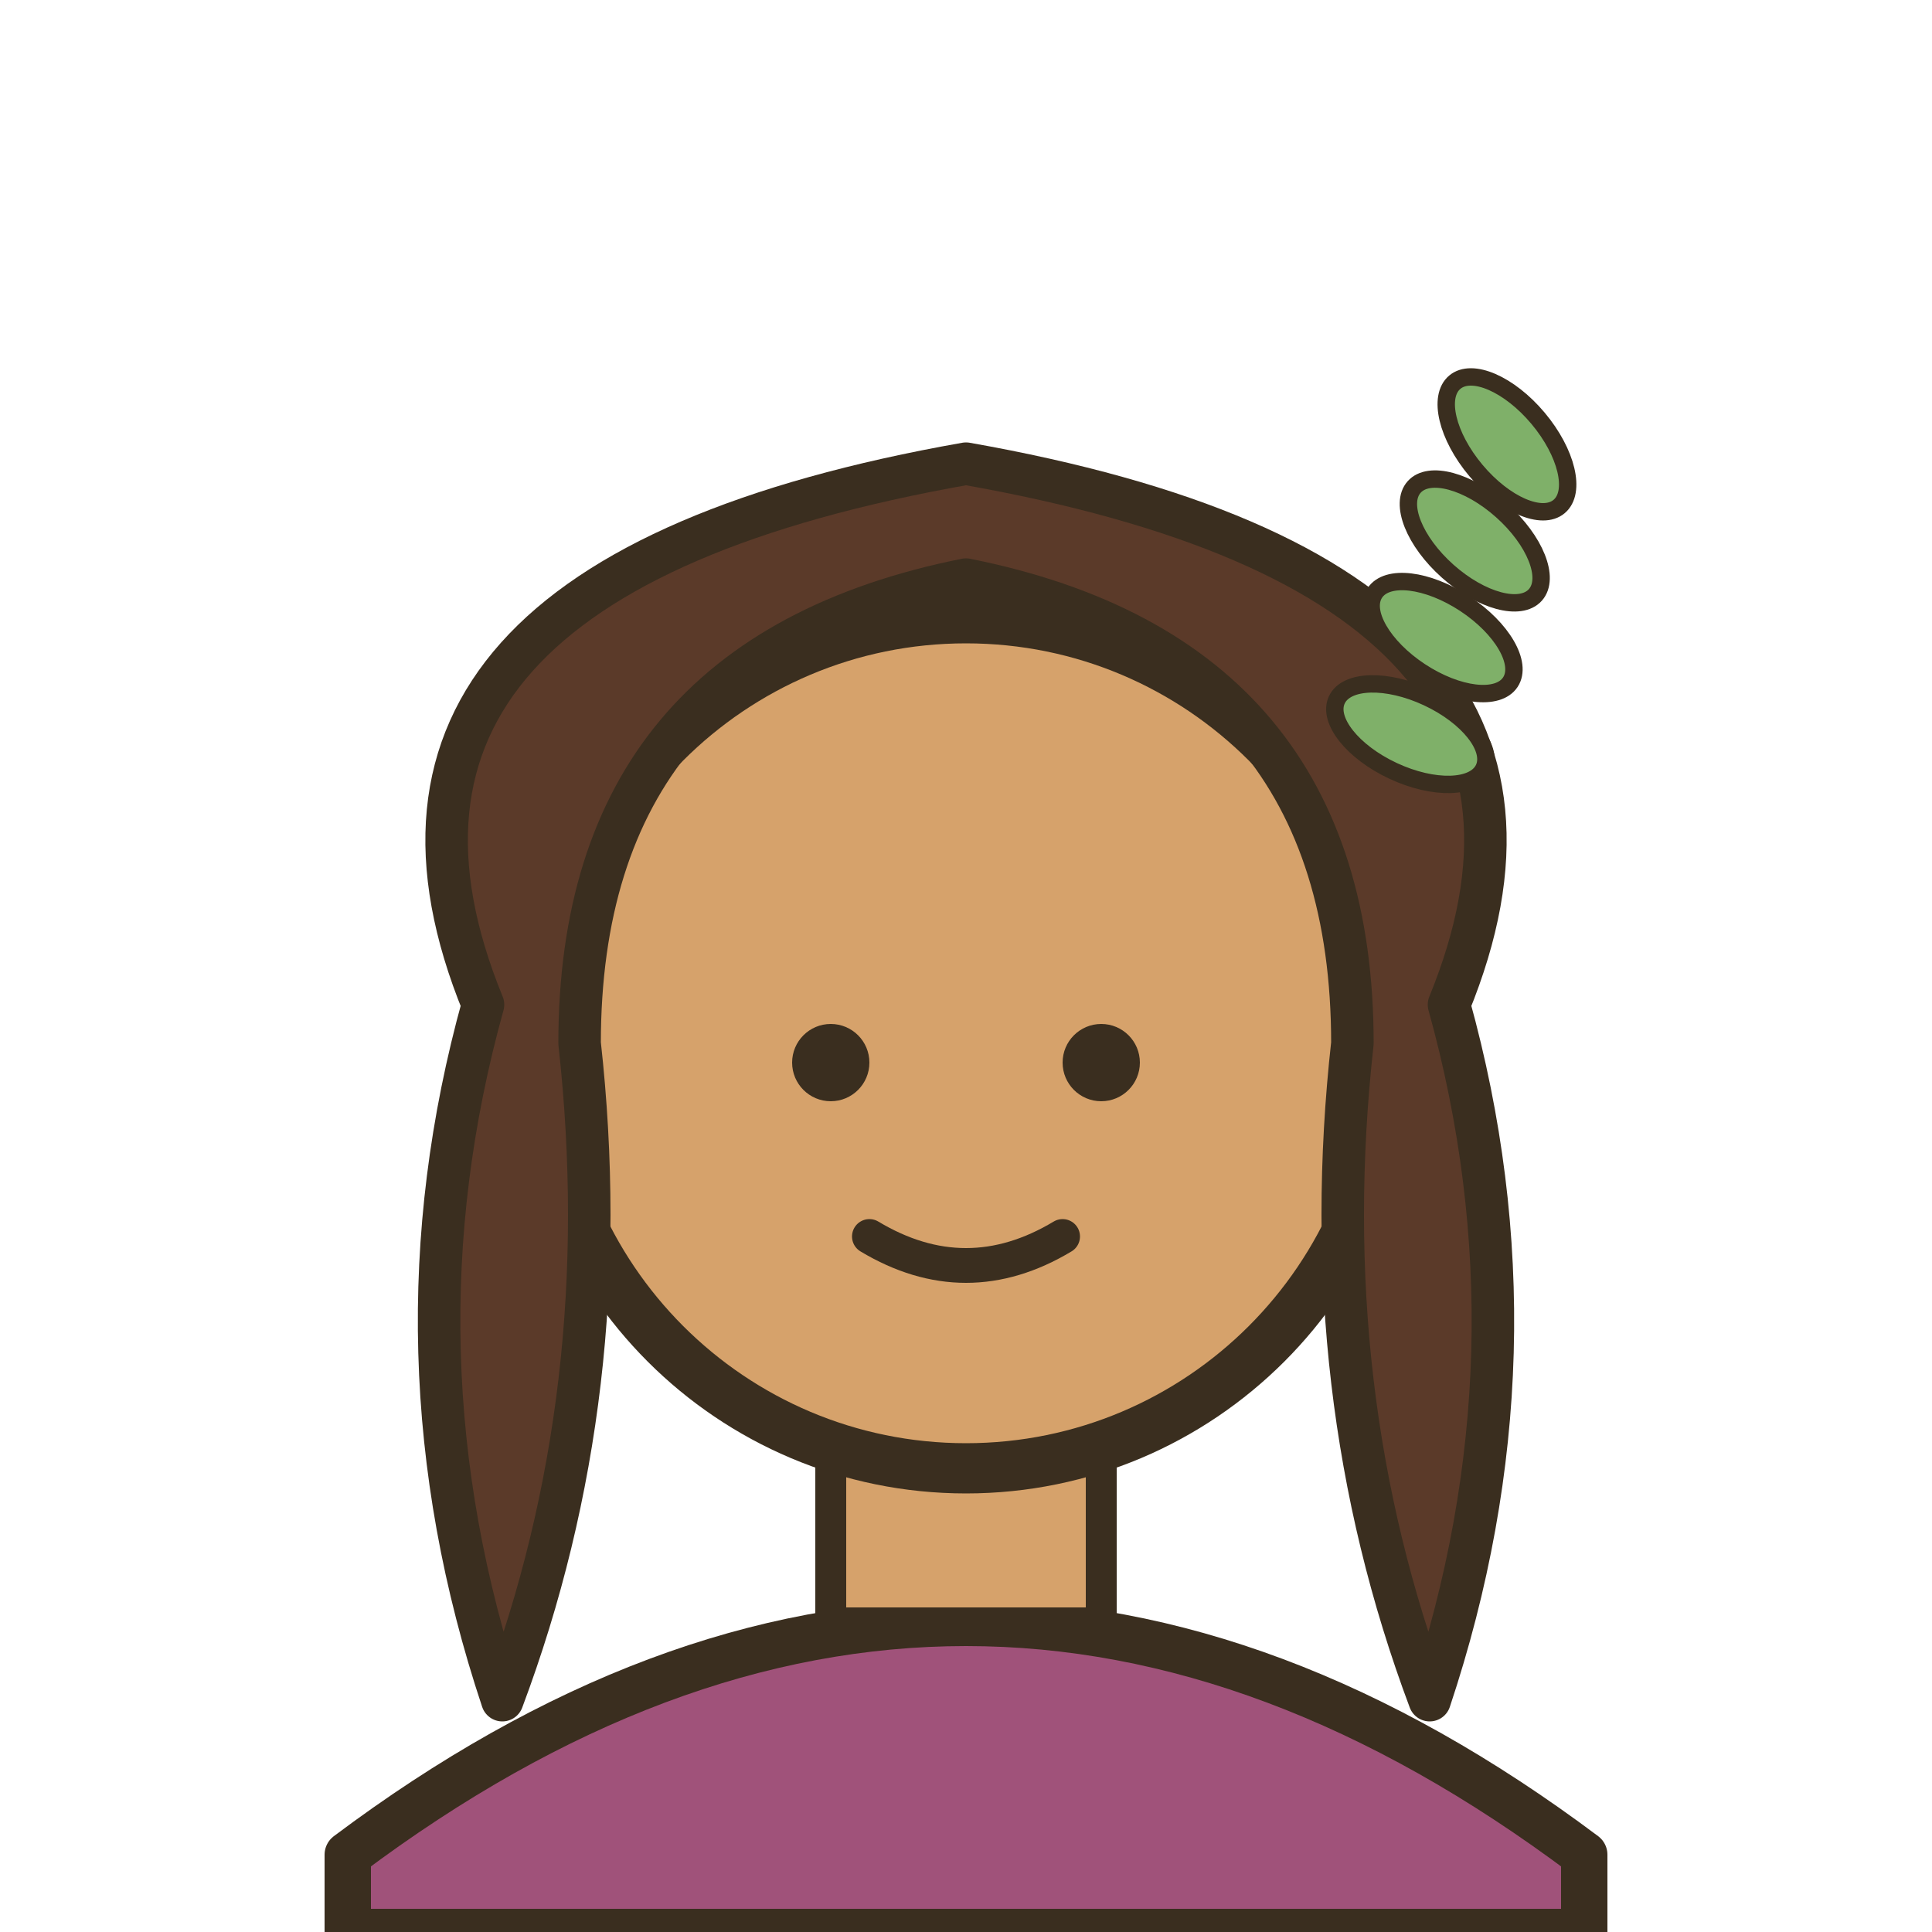
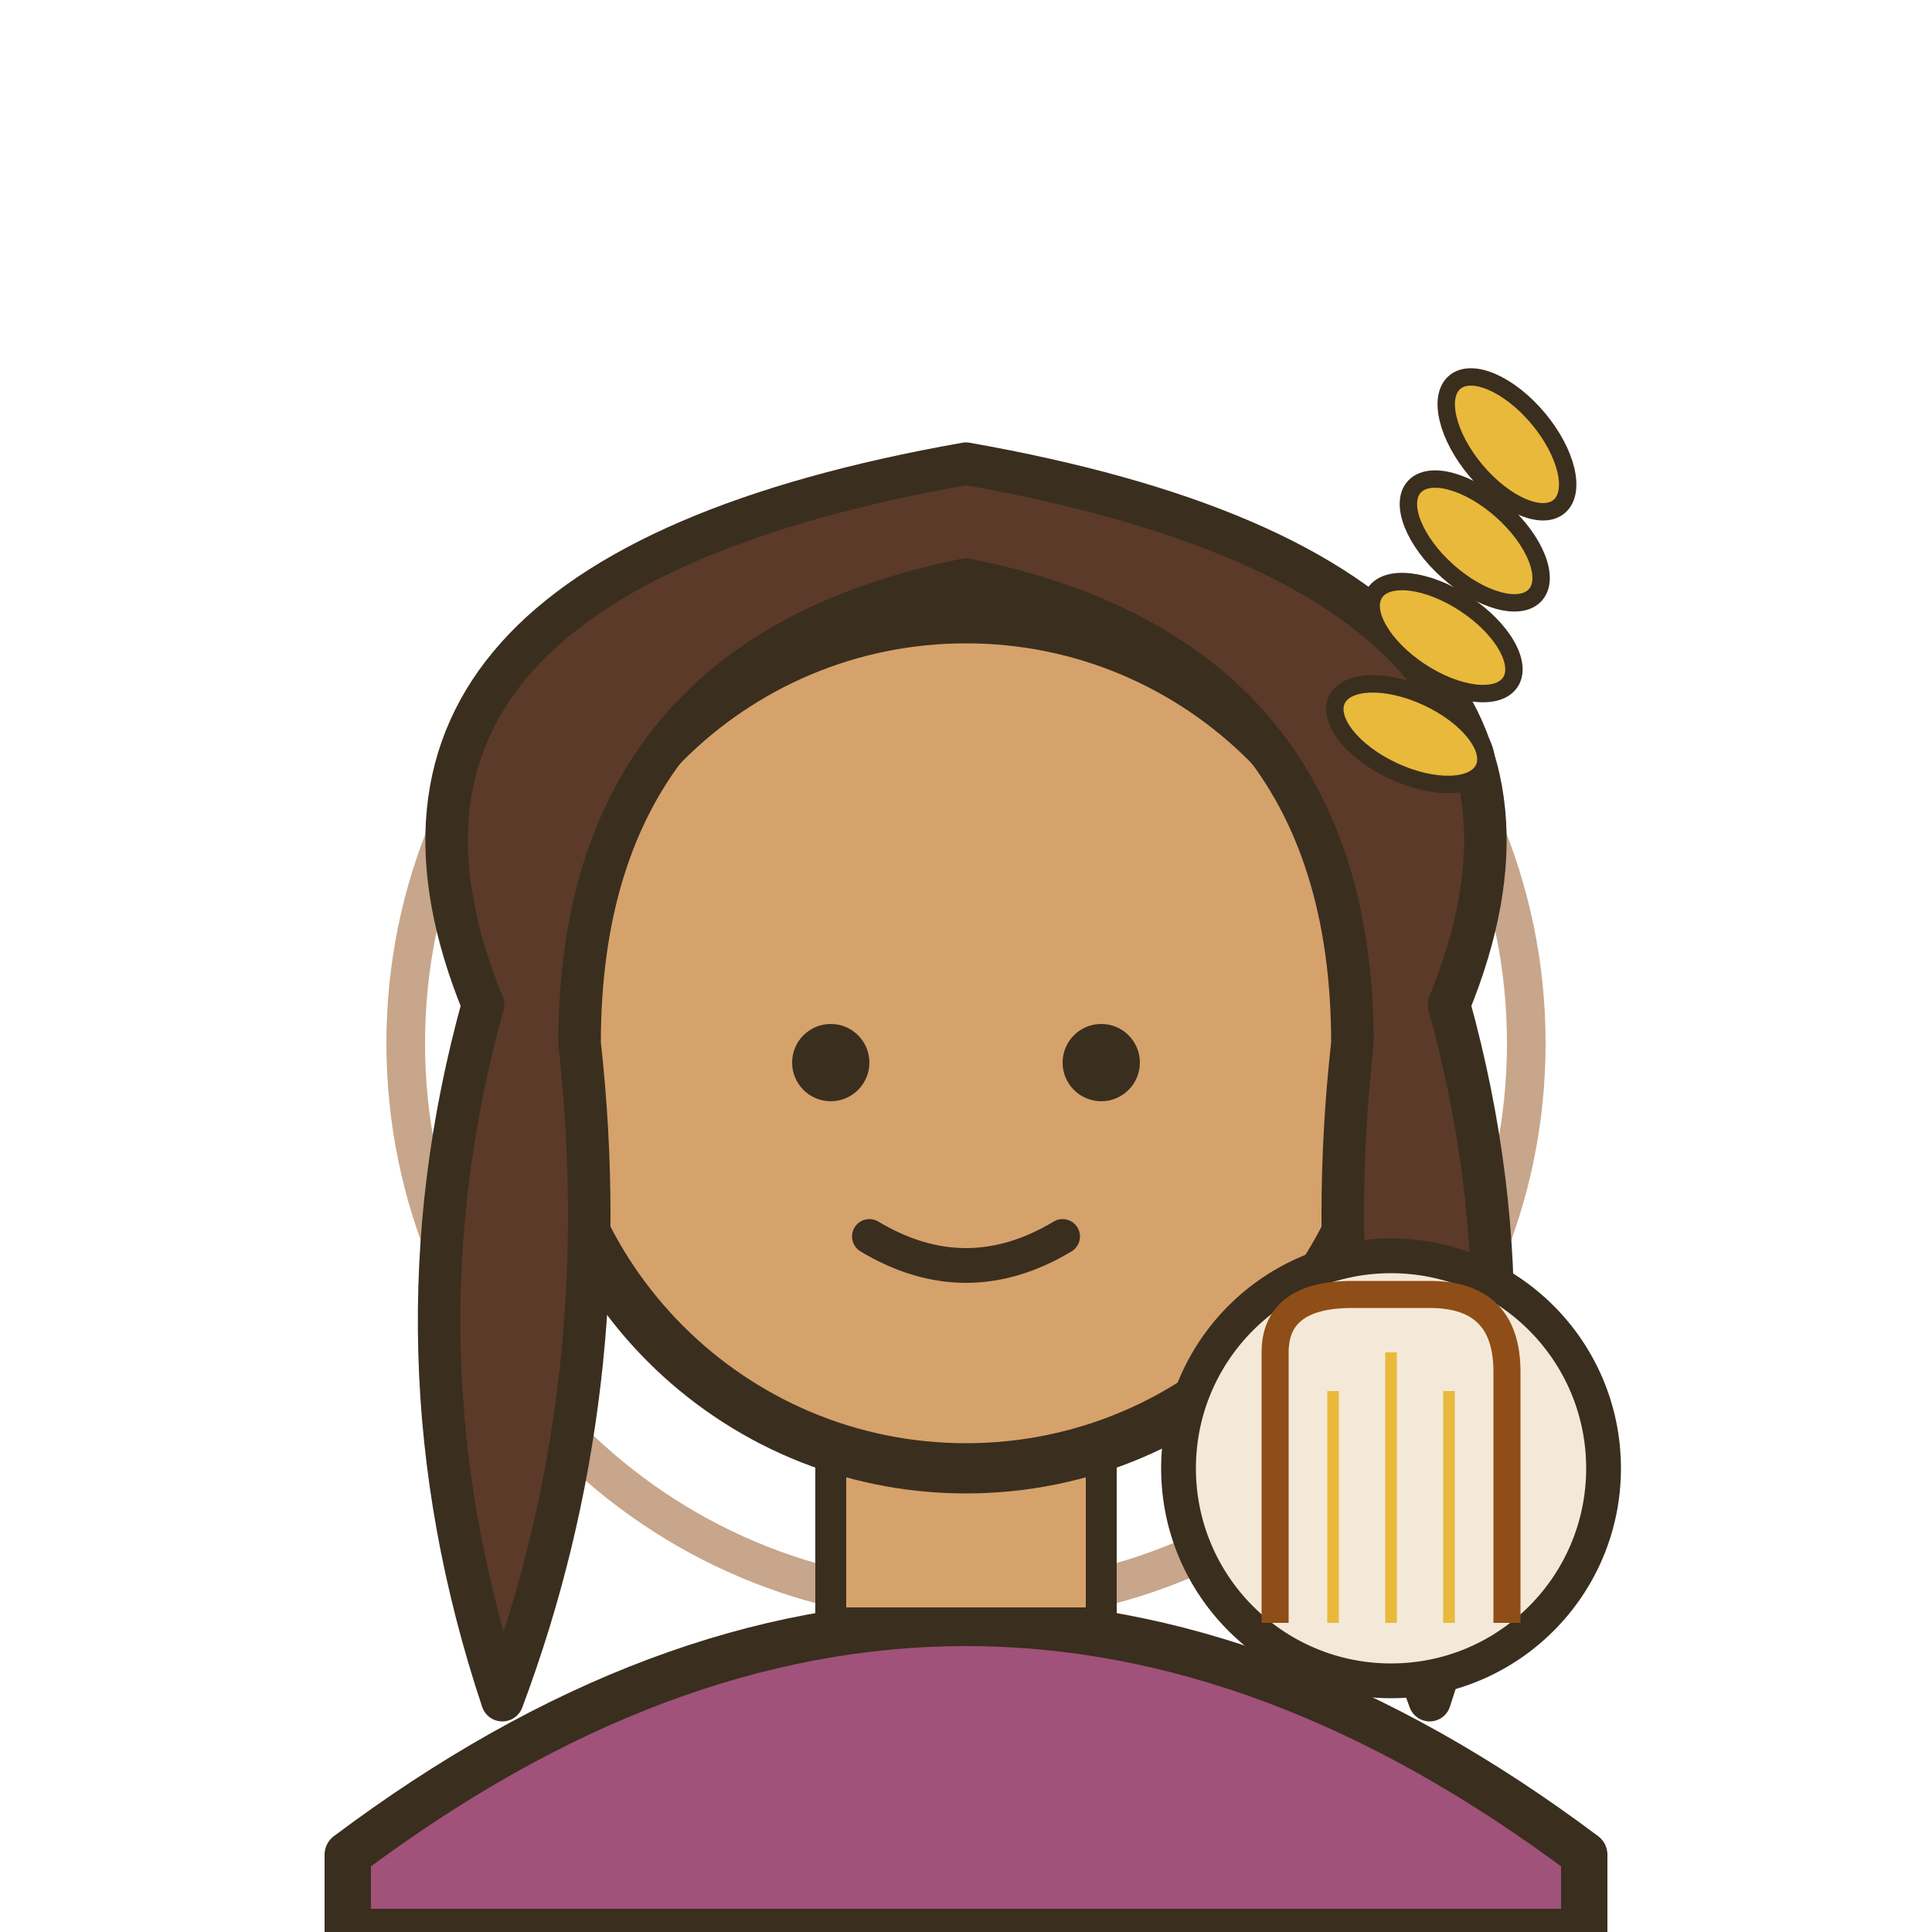
<svg xmlns="http://www.w3.org/2000/svg" viewBox="0 0 100 100" width="100" height="100" preserveAspectRatio="none">
+   <circle cx="50" cy="54" r="29" fill="none" stroke="#8F4E17" stroke-width="2" opacity="0.5" />
  <path d="M 18 96 Q 50 72 82 96 L 82 100 L 18 100 Z" fill="#A0527A" stroke="#3A2E1F" stroke-width="2.4" stroke-linejoin="round" />
  <rect x="43" y="68" width="14" height="16" fill="#D6A26B" stroke="#3A2E1F" stroke-width="1.6" />
  <circle cx="50" cy="54" r="22" fill="#D6A26B" stroke="#3A2E1F" stroke-width="2.6" />
  <path d="M 25 52 Q 16 30 50 24 Q 84 30 75 52 Q 80 70 74 88 Q 68 72 70 54 Q 70 34 50 30 Q 30 34 30 54 Q 32 72 26 88 Q 20 70 25 52 Z" fill="#5B3A29" stroke="#3A2E1F" stroke-width="2.2" stroke-linejoin="round" />
  <circle cx="43" cy="55" r="2" fill="#3A2E1F" />
  <circle cx="57" cy="55" r="2" fill="#3A2E1F" />
  <path d="M 45 64 Q 50 67 55 64" stroke="#3A2E1F" stroke-width="1.8" fill="none" stroke-linecap="round" />
-   <ellipse cx="73" cy="38" rx="4.2" ry="2.1" fill="#7FB069" stroke="#3A2E1F" stroke-width="0.9" transform="rotate(25 73 38)" />
-   <ellipse cx="74.667" cy="33" rx="4.2" ry="2.1" fill="#7FB069" stroke="#3A2E1F" stroke-width="0.9" transform="rotate(33.33333 74.66667 33)" />
-   <ellipse cx="76.333" cy="28" rx="4.2" ry="2.1" fill="#7FB069" stroke="#3A2E1F" stroke-width="0.9" transform="rotate(41.66667 76.33333 28)" />
-   <ellipse cx="78" cy="23" rx="4.2" ry="2.1" fill="#7FB069" stroke="#3A2E1F" stroke-width="0.9" transform="rotate(50 78 23)" />
+   <ellipse cx="73" cy="38" rx="4.2" ry="2.1" fill="#E8B93B" stroke="#3A2E1F" stroke-width="0.9" transform="rotate(25 73 38)" />
+   <ellipse cx="74.667" cy="33" rx="4.2" ry="2.1" fill="#E8B93B" stroke="#3A2E1F" stroke-width="0.9" transform="rotate(33.33333 74.66667 33)" />
+   <ellipse cx="76.333" cy="28" rx="4.2" ry="2.1" fill="#E8B93B" stroke="#3A2E1F" stroke-width="0.9" transform="rotate(41.66667 76.33333 28)" />
+   <ellipse cx="78" cy="23" rx="4.2" ry="2.1" fill="#E8B93B" stroke="#3A2E1F" stroke-width="0.9" transform="rotate(50 78 23)" />
+   <circle cx="72" cy="76" r="11" fill="#F4E9D8" stroke="#3A2E1F" stroke-width="1.8" />
+   <g transform="translate(22 26)">
+     <path d="M -6 8 L -6 -6 Q -6 -9 -2 -9 L 2 -9 Q 6 -9 6 -5 L 6 8" fill="none" stroke="#8F4E17" stroke-width="1.4" stroke-linejoin="round" transform="translate(50 50)" />
+     <line x1="-3" y1="8" x2="-3" y2="-4" stroke="#E8B93B" stroke-width="0.6" transform="translate(50 50)" />
+     <line x1="0" y1="8" x2="0" y2="-6" stroke="#E8B93B" stroke-width="0.6" transform="translate(50 50)" />
+     <line x1="3" y1="8" x2="3" y2="-4" stroke="#E8B93B" stroke-width="0.6" transform="translate(50 50)" />
+   </g>
</svg>
